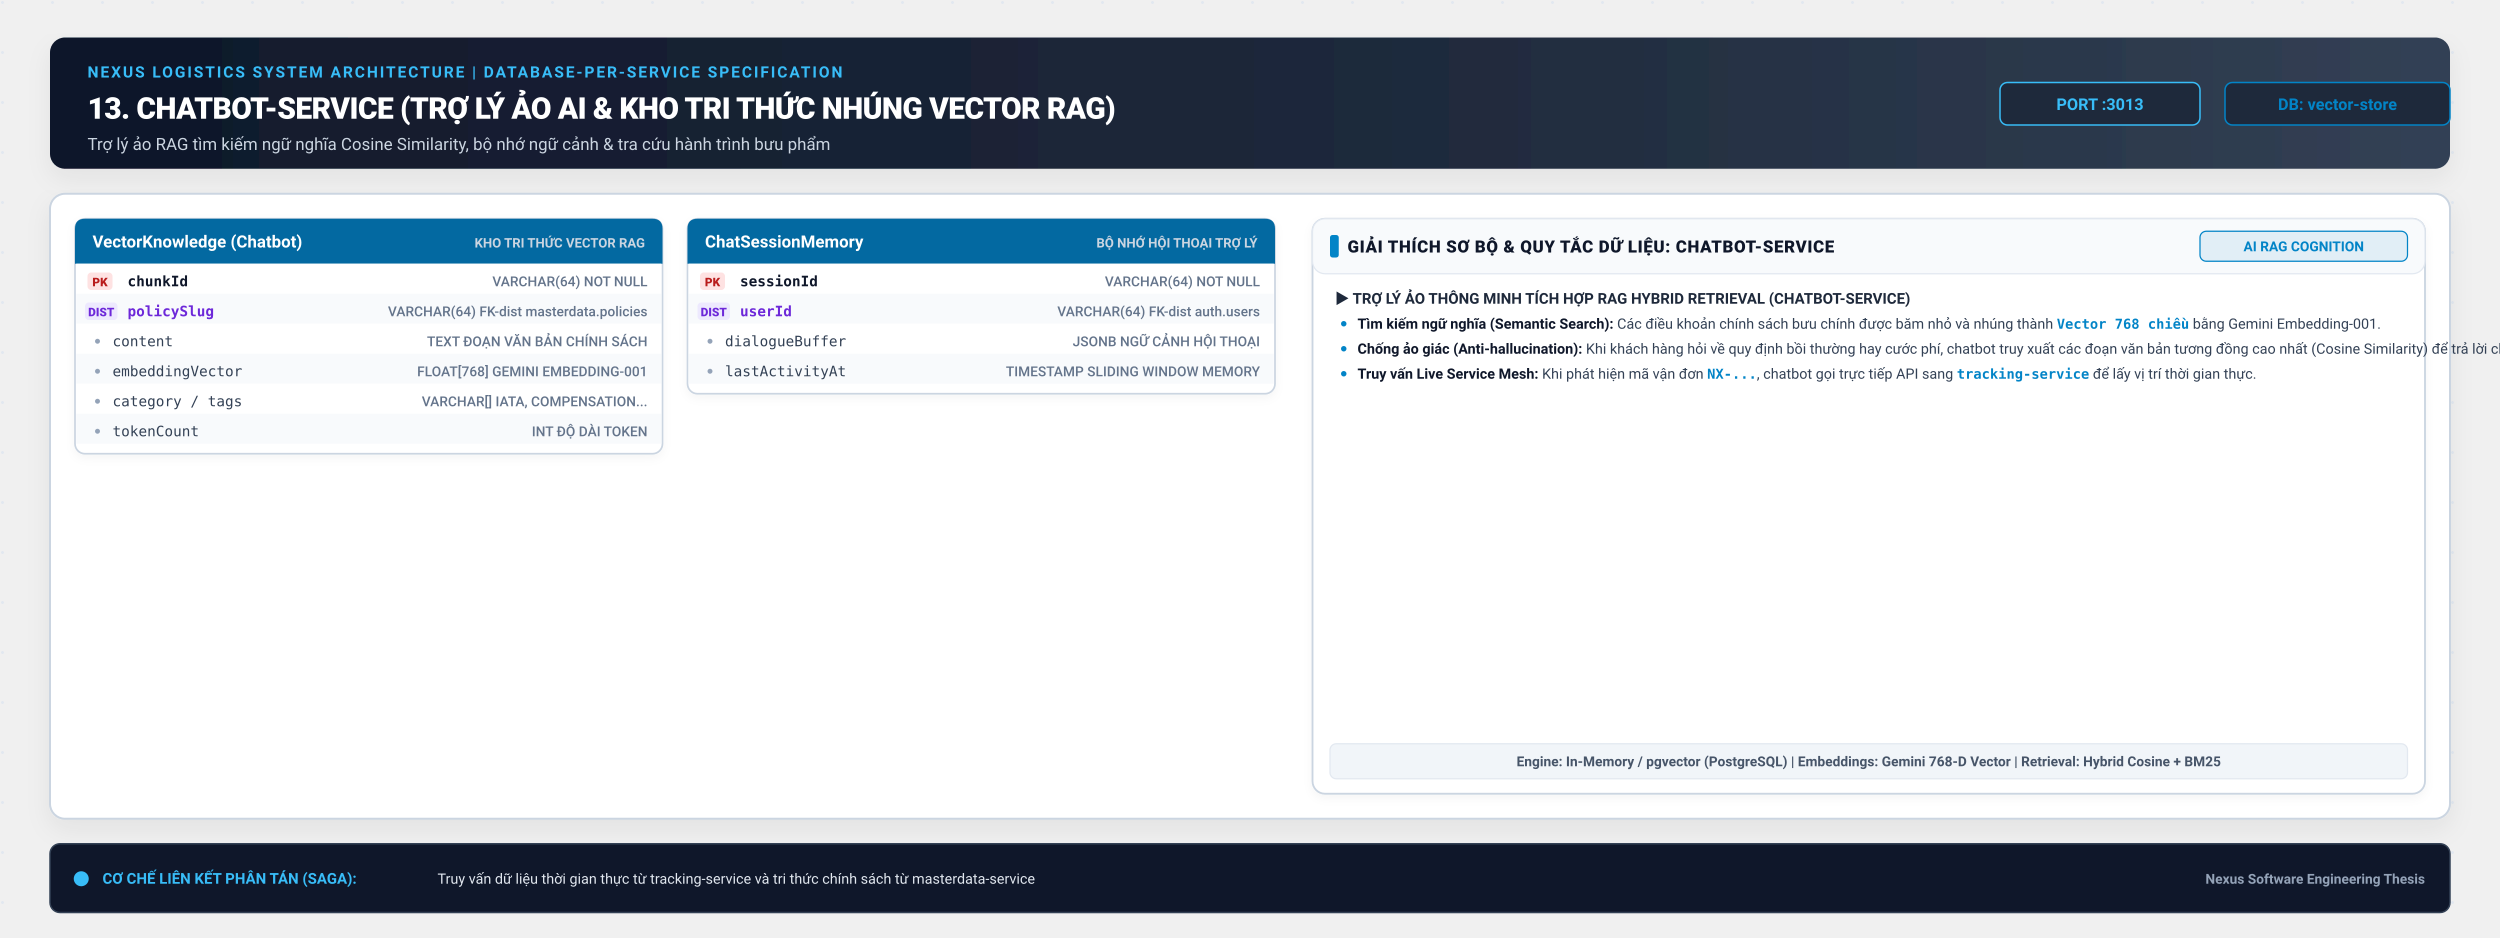
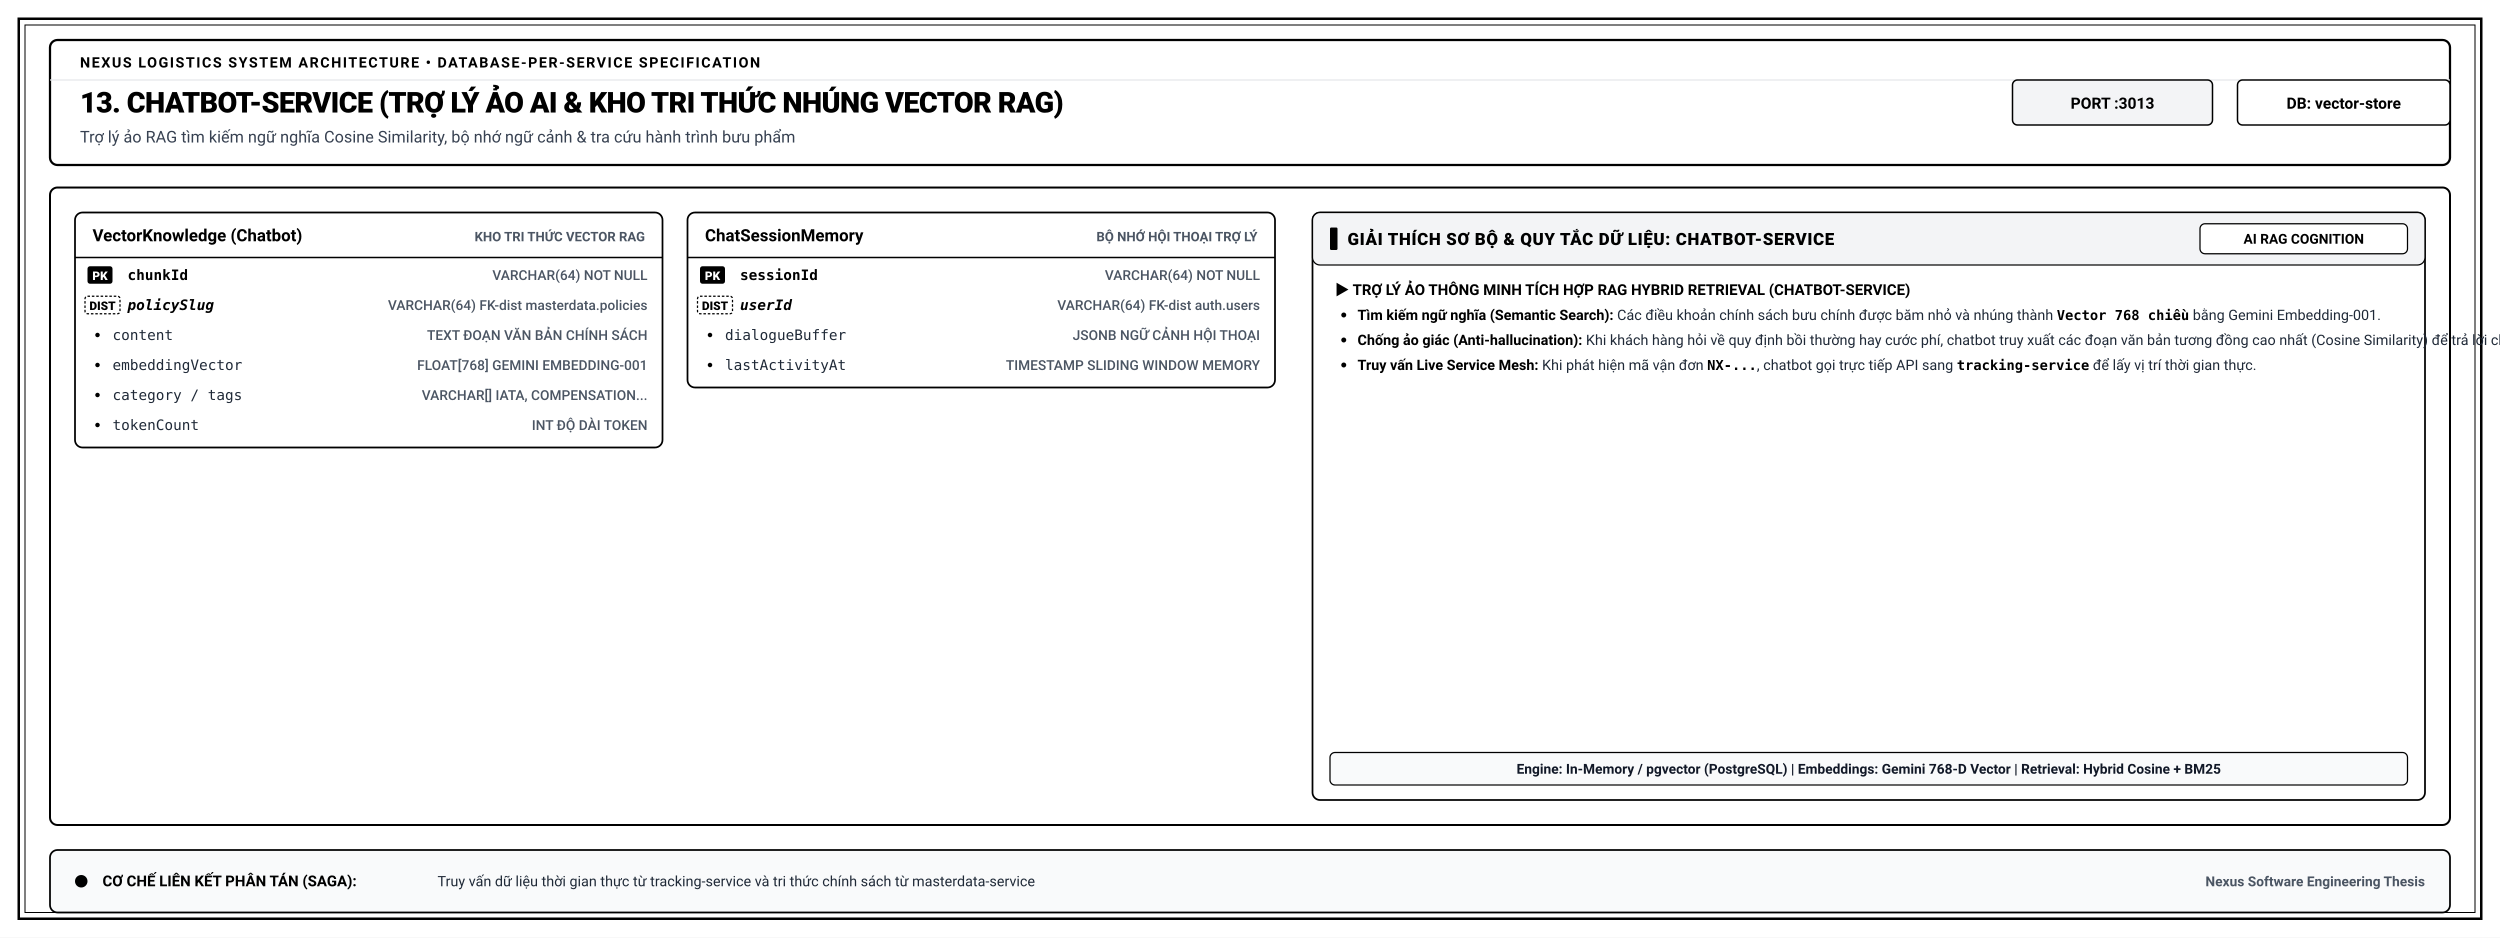
- <svg xmlns="http://www.w3.org/2000/svg" viewBox="0 0 2000 750" width="100%" height="100%" style="background:#F8FAFC;">
+ <svg xmlns="http://www.w3.org/2000/svg" viewBox="0 0 2000 750" width="100%" height="100%" style="background:#FFFFFF;">
  <defs>
-     <filter id="card-shadow" x="-2%" y="-1.5%" width="104%" height="104%" filterUnits="userSpaceOnUse">
-       <feDropShadow dx="0" dy="8" stdDeviation="10" flood-color="#0F172A" flood-opacity="0.06" />
-     </filter>
-     <filter id="table-shadow" x="-3%" y="-3%" width="106%" height="108%" filterUnits="userSpaceOnUse">
-       <feDropShadow dx="0" dy="3" stdDeviation="4" flood-color="#0F172A" flood-opacity="0.04" />
-     </filter>
    <marker id="crow-many" markerWidth="14" markerHeight="14" refX="10" refY="7" orient="auto">
-       <path d="M 0 0 L 10 7 L 0 14 M 10 0 L 10 14" stroke="#475569" stroke-width="1.8" fill="none" />
+       <path d="M 0 0 L 10 7 L 0 14 M 10 0 L 10 14" stroke="#000000" stroke-width="1.8" fill="none" />
    </marker>
    <marker id="crow-one" markerWidth="14" markerHeight="14" refX="10" refY="7" orient="auto">
-       <line x1="5" y1="2" x2="5" y2="12" stroke="#475569" stroke-width="1.8" />
-       <line x1="9" y1="2" x2="9" y2="12" stroke="#475569" stroke-width="1.8" />
+       <line x1="5" y1="2" x2="5" y2="12" stroke="#000000" stroke-width="1.8" />
+       <line x1="9" y1="2" x2="9" y2="12" stroke="#000000" stroke-width="1.8" />
    </marker>
    <marker id="arrow-dist" markerWidth="12" markerHeight="12" refX="9" refY="6" orient="auto">
-       <path d="M 0 1 L 9 6 L 0 11 z" fill="#0284C7" />
+       <path d="M 0 1 L 9 6 L 0 11 z" fill="#000000" />
    </marker>
-     <linearGradient id="header-grad" x1="0%" y1="0%" x2="100%" y2="0%">
-       <stop offset="0%" stop-color="#0F172A" />
-       <stop offset="55%" stop-color="#1E293B" />
-       <stop offset="100%" stop-color="#334155" />
-     </linearGradient>
-     <pattern id="grid-pattern" width="40" height="40" patternUnits="userSpaceOnUse">
-       <circle cx="2" cy="2" r="1.2" fill="#E2E8F0" />
-     </pattern>
  </defs>
-   <rect width="100%" height="100%" fill="url(#grid-pattern)" />
+   <rect width="100%" height="100%" fill="#FFFFFF" />
+   <rect x="15" y="15" width="1970" height="720" fill="none" stroke="#000000" stroke-width="2" />
+   <rect x="20" y="20" width="1960" height="710" fill="none" stroke="#000000" stroke-width="0.8" />
  <style>
    text { font-family: -apple-system, BlinkMacSystemFont, "Segoe UI", Roboto, "Helvetica Neue", Arial, sans-serif; }
-     .doc-badge { font-size: 12.5px; font-weight: 700; fill: #38BDF8; letter-spacing: 1.5px; text-transform: uppercase; }
-     .doc-title { font-size: 24px; font-weight: 800; fill: #FFFFFF; letter-spacing: -0.5px; }
-     .doc-subtitle { font-size: 13.5px; font-weight: 400; fill: #CBD5E1; }
-     .meta-tag { font-size: 11.5px; font-weight: 600; fill: #E2E8F0; }
+     .doc-badge { font-size: 11.5px; font-weight: 700; fill: #000000; letter-spacing: 1.2px; text-transform: uppercase; }
+     .doc-title { font-size: 23px; font-weight: 800; fill: #000000; letter-spacing: -0.5px; }
+     .doc-subtitle { font-size: 13px; font-weight: 400; fill: #374151; }
    
-     .svc-title { font-size: 18px; font-weight: 800; fill: #0F172A; }
-     .svc-sub { font-size: 12.5px; font-weight: 500; fill: #64748B; }
-     .svc-port { font-size: 12px; font-weight: 700; font-family: ui-monospace, Menlo, monospace; fill: #0284C7; }
+     .tbl-header { font-size: 13.5px; font-weight: 700; fill: #000000; }
+     .tbl-tag { font-size: 10.5px; font-weight: 600; fill: #4B5563; text-transform: uppercase; }
+     .tbl-field-pk { font-size: 11.5px; font-weight: 700; fill: #000000; font-family: ui-monospace, Menlo, monospace; }
+     .tbl-field-fk { font-size: 11.5px; font-weight: 600; fill: #000000; font-family: ui-monospace, Menlo, monospace; }
+     .tbl-field-dist { font-size: 11.5px; font-weight: 600; fill: #000000; font-style: italic; font-family: ui-monospace, Menlo, monospace; }
+     .tbl-field-normal { font-size: 11.5px; font-weight: 500; fill: #1F2937; font-family: ui-monospace, Menlo, monospace; }
+     .tbl-type { font-size: 11px; font-weight: 500; fill: #4B5563; }

-     .tbl-header { font-size: 13.5px; font-weight: 700; fill: #FFFFFF; }
-     .tbl-tag { font-size: 10.5px; font-weight: 600; fill: #CBD5E1; text-transform: uppercase; }
-     .tbl-field-pk { font-size: 11.5px; font-weight: 700; fill: #0F172A; font-family: ui-monospace, Menlo, monospace; }
-     .tbl-field-fk { font-size: 11.5px; font-weight: 600; fill: #1D4ED8; font-family: ui-monospace, Menlo, monospace; }
-     .tbl-field-dist { font-size: 11.5px; font-weight: 600; fill: #6D28D9; font-family: ui-monospace, Menlo, monospace; }
-     .tbl-field-normal { font-size: 11.5px; font-weight: 500; fill: #334155; font-family: ui-monospace, Menlo, monospace; }
-     .tbl-type { font-size: 11px; font-weight: 500; fill: #64748B; }
+     .badge-pk { font-size: 9.5px; font-weight: 800; fill: #FFFFFF; }
+     .badge-fk { font-size: 9.5px; font-weight: 800; fill: #000000; }
+     .badge-dist { font-size: 9.5px; font-weight: 800; fill: #000000; }

-     .badge-pk { font-size: 9.5px; font-weight: 800; fill: #B91C1C; }
-     .badge-fk { font-size: 9.5px; font-weight: 800; fill: #1D4ED8; }
-     .badge-dist { font-size: 9.5px; font-weight: 800; fill: #6D28D9; }
- 
-     .panel-header { font-size: 13.5px; font-weight: 800; fill: #0F172A; text-transform: uppercase; letter-spacing: 0.5px; }
-     .panel-sec-title { font-size: 12px; font-weight: 700; fill: #1E293B; }
-     .panel-body { font-size: 11.5px; font-weight: 400; fill: #334155; }
-     .panel-bold { font-weight: 700; fill: #0F172A; }
-     .panel-code { font-family: ui-monospace, Menlo, monospace; font-size: 11px; font-weight: 700; fill: #0284C7; }
+     .panel-header { font-size: 13.5px; font-weight: 800; fill: #000000; text-transform: uppercase; letter-spacing: 0.5px; }
+     .panel-sec-title { font-size: 12px; font-weight: 700; fill: #000000; }
+     .panel-body { font-size: 11.5px; font-weight: 400; fill: #1F2937; }
+     .panel-bold { font-weight: 700; fill: #000000; }
+     .panel-code { font-family: ui-monospace, Menlo, monospace; font-size: 11px; font-weight: 700; fill: #000000; }
  </style>
-   <g id="Header" transform="translate(40, 30)">
-     <rect width="1920" height="105" rx="12" fill="url(#header-grad)" filter="url(#card-shadow)" />
-     <text x="30" y="32" class="doc-badge">NEXUS LOGISTICS SYSTEM ARCHITECTURE | DATABASE-PER-SERVICE SPECIFICATION</text>
-     <text x="30" y="65" class="doc-title">13. CHATBOT-SERVICE (TRỢ LÝ ẢO AI &amp; KHO TRI THỨC NHÚNG VECTOR RAG)</text>
-     <text x="30" y="90" class="doc-subtitle">Trợ lý ảo RAG tìm kiếm ngữ nghĩa Cosine Similarity, bộ nhớ ngữ cảnh &amp; tra cứu hành trình bưu phẩm</text>
-     <rect x="1560" y="36" width="160" height="34" rx="6" fill="#1E293B" stroke="#38BDF8" stroke-width="1.2" />
-     <text x="1640" y="58" font-size="13" font-weight="700" fill="#38BDF8" text-anchor="middle">PORT :3013</text>
-     <rect x="1740" y="36" width="180" height="34" rx="6" fill="#1E293B" stroke="#0284C7" stroke-width="1.2" />
-     <text x="1830" y="58" font-size="13" font-weight="700" fill="#0284C7" text-anchor="middle">DB: vector-store</text>
+   <g id="Header" transform="translate(40, 32)">
+     <rect width="1920" height="100" rx="6" fill="#FFFFFF" stroke="#000000" stroke-width="1.8" />
+     <line x1="0" y1="32" x2="1920" y2="32" stroke="#E5E7EB" stroke-width="1" />
+     <text x="24" y="22" class="doc-badge">NEXUS LOGISTICS SYSTEM ARCHITECTURE • DATABASE-PER-SERVICE SPECIFICATION</text>
+     <text x="24" y="58" class="doc-title">13. CHATBOT-SERVICE (TRỢ LÝ ẢO AI &amp; KHO TRI THỨC NHÚNG VECTOR RAG)</text>
+     <text x="24" y="82" class="doc-subtitle">Trợ lý ảo RAG tìm kiếm ngữ nghĩa Cosine Similarity, bộ nhớ ngữ cảnh &amp; tra cứu hành trình bưu phẩm</text>
+     <rect x="1570" y="32" width="160" height="36" rx="4" fill="#F3F4F6" stroke="#000000" stroke-width="1.2" />
+     <text x="1650" y="55" font-size="12.5" font-weight="700" fill="#000000" text-anchor="middle">PORT :3013</text>
+     <rect x="1750" y="32" width="170" height="36" rx="4" fill="#FFFFFF" stroke="#000000" stroke-width="1.2" />
+     <text x="1835" y="55" font-size="12.5" font-weight="700" fill="#000000" text-anchor="middle">DB: vector-store</text>
  </g>
-   <g id="ServiceBody" transform="translate(40, 155)">
-     <rect width="1920" height="500" rx="12" fill="#FFFFFF" stroke="#CBD5E1" stroke-width="1.6" filter="url(#card-shadow)" />
+   <g id="ServiceBody" transform="translate(40, 150)">
+     <rect width="1920" height="510" rx="6" fill="#FFFFFF" stroke="#000000" stroke-width="1.6" />
    <g transform="translate(20, 20)">
-       <rect width="470" height="188" rx="8" fill="#FFFFFF" stroke="#CBD5E1" stroke-width="1.4" filter="url(#table-shadow)" />
-       <path d="M 0 8 Q 0 0 8 0 L 462 0 Q 470 0 470 8 L 470 36 L 0 36 Z" fill="#0369A1" />
+       <rect width="470" height="188" rx="6" fill="#FFFFFF" stroke="#000000" stroke-width="1.4" />
+       <line x1="0" y1="36" x2="470" y2="36" stroke="#000000" stroke-width="1.2" />
      <text x="14" y="23" class="tbl-header">VectorKnowledge (Chatbot)</text>
      <text x="456" y="23" class="tbl-tag" text-anchor="end">KHO TRI THỨC VECTOR RAG</text>
-       <rect x="1" y="36" width="468" height="24" fill="#FFFFFF" />
-       <rect x="10" y="43" width="20" height="14" rx="3" fill="#FEE2E2" />
+       <rect x="10" y="43" width="20" height="14" rx="2" fill="#000000" />
      <text x="20" y="54" class="badge-pk" text-anchor="middle">PK</text>
      <text x="42" y="54" class="tbl-field-pk">chunkId</text>
      <text x="458" y="54" class="tbl-type" text-anchor="end">VARCHAR(64) NOT NULL</text>
-       <rect x="1" y="60" width="468" height="24" fill="#F8FAFC" />
-       <rect x="8" y="67" width="26" height="14" rx="3" fill="#EDE9FE" />
-       <text x="21" y="78" class="badge-dist" text-anchor="middle">DIST</text>
+       <rect x="8" y="67" width="28" height="14" rx="2" fill="#FFFFFF" stroke="#000000" stroke-width="1" stroke-dasharray="2 1.5" />
+       <text x="22" y="78" class="badge-dist" text-anchor="middle">DIST</text>
      <text x="42" y="78" class="tbl-field-dist">policySlug</text>
      <text x="458" y="78" class="tbl-type" text-anchor="end">VARCHAR(64) FK-dist masterdata.policies</text>
-       <rect x="1" y="84" width="468" height="24" fill="#FFFFFF" />
-       <circle cx="18" cy="98" r="2" fill="#94A3B8" />
+       <circle cx="18" cy="98" r="1.8" fill="#000000" />
      <text x="30" y="102" class="tbl-field-normal">content</text>
      <text x="458" y="102" class="tbl-type" text-anchor="end">TEXT ĐOẠN VĂN BẢN CHÍNH SÁCH</text>
-       <rect x="1" y="108" width="468" height="24" fill="#F8FAFC" />
-       <circle cx="18" cy="122" r="2" fill="#94A3B8" />
+       <circle cx="18" cy="122" r="1.8" fill="#000000" />
      <text x="30" y="126" class="tbl-field-normal">embeddingVector</text>
      <text x="458" y="126" class="tbl-type" text-anchor="end">FLOAT[768] GEMINI EMBEDDING-001</text>
-       <rect x="1" y="132" width="468" height="24" fill="#FFFFFF" />
-       <circle cx="18" cy="146" r="2" fill="#94A3B8" />
+       <circle cx="18" cy="146" r="1.8" fill="#000000" />
      <text x="30" y="150" class="tbl-field-normal">category / tags</text>
      <text x="458" y="150" class="tbl-type" text-anchor="end">VARCHAR[] IATA, COMPENSATION...</text>
-       <rect x="1" y="156" width="468" height="24" fill="#F8FAFC" />
-       <circle cx="18" cy="170" r="2" fill="#94A3B8" />
+       <circle cx="18" cy="170" r="1.8" fill="#000000" />
      <text x="30" y="174" class="tbl-field-normal">tokenCount</text>
      <text x="458" y="174" class="tbl-type" text-anchor="end">INT ĐỘ DÀI TOKEN</text>
    </g>
    <g transform="translate(510, 20)">
-       <rect width="470" height="140" rx="8" fill="#FFFFFF" stroke="#CBD5E1" stroke-width="1.4" filter="url(#table-shadow)" />
-       <path d="M 0 8 Q 0 0 8 0 L 462 0 Q 470 0 470 8 L 470 36 L 0 36 Z" fill="#0369A1" />
+       <rect width="470" height="140" rx="6" fill="#FFFFFF" stroke="#000000" stroke-width="1.4" />
+       <line x1="0" y1="36" x2="470" y2="36" stroke="#000000" stroke-width="1.2" />
      <text x="14" y="23" class="tbl-header">ChatSessionMemory</text>
      <text x="456" y="23" class="tbl-tag" text-anchor="end">BỘ NHỚ HỘI THOẠI TRỢ LÝ</text>
-       <rect x="1" y="36" width="468" height="24" fill="#FFFFFF" />
-       <rect x="10" y="43" width="20" height="14" rx="3" fill="#FEE2E2" />
+       <rect x="10" y="43" width="20" height="14" rx="2" fill="#000000" />
      <text x="20" y="54" class="badge-pk" text-anchor="middle">PK</text>
      <text x="42" y="54" class="tbl-field-pk">sessionId</text>
      <text x="458" y="54" class="tbl-type" text-anchor="end">VARCHAR(64) NOT NULL</text>
-       <rect x="1" y="60" width="468" height="24" fill="#F8FAFC" />
-       <rect x="8" y="67" width="26" height="14" rx="3" fill="#EDE9FE" />
-       <text x="21" y="78" class="badge-dist" text-anchor="middle">DIST</text>
+       <rect x="8" y="67" width="28" height="14" rx="2" fill="#FFFFFF" stroke="#000000" stroke-width="1" stroke-dasharray="2 1.5" />
+       <text x="22" y="78" class="badge-dist" text-anchor="middle">DIST</text>
      <text x="42" y="78" class="tbl-field-dist">userId</text>
      <text x="458" y="78" class="tbl-type" text-anchor="end">VARCHAR(64) FK-dist auth.users</text>
-       <rect x="1" y="84" width="468" height="24" fill="#FFFFFF" />
-       <circle cx="18" cy="98" r="2" fill="#94A3B8" />
+       <circle cx="18" cy="98" r="1.8" fill="#000000" />
      <text x="30" y="102" class="tbl-field-normal">dialogueBuffer</text>
      <text x="458" y="102" class="tbl-type" text-anchor="end">JSONB NGỮ CẢNH HỘI THOẠI</text>
-       <rect x="1" y="108" width="468" height="24" fill="#F8FAFC" />
-       <circle cx="18" cy="122" r="2" fill="#94A3B8" />
+       <circle cx="18" cy="122" r="1.8" fill="#000000" />
      <text x="30" y="126" class="tbl-field-normal">lastActivityAt</text>
      <text x="458" y="126" class="tbl-type" text-anchor="end">TIMESTAMP SLIDING WINDOW MEMORY</text>
    </g>
    <g transform="translate(1010, 20)">
-       <rect width="890" height="460" rx="10" fill="#FFFFFF" stroke="#CBD5E1" stroke-width="1.5" filter="url(#table-shadow)" />
-       <rect x="0" y="0" width="890" height="44" rx="10" fill="#F8FAFC" stroke="#E2E8F0" stroke-width="1" />
-       <rect x="14" y="13" width="7" height="18" rx="2" fill="#0284C7" />
-       <text x="28" y="27" class="panel-header">GIẢI THÍCH SƠ BỘ &amp; QUY TẮC DỮ LIỆU: CHATBOT-SERVICE</text>
-       <rect x="710" y="10" width="166" height="24" rx="5" fill="#0284C718" stroke="#0284C7" stroke-width="1" />
-       <text x="793" y="26" font-size="11" font-weight="700" fill="#0284C7" text-anchor="middle">AI RAG COGNITION</text>
-       <text x="18" y="68" class="panel-sec-title">▶ TRỢ LÝ ẢO THÔNG MINH TÍCH HỢP RAG HYBRID RETRIEVAL (CHATBOT-SERVICE)</text>
-       <circle cx="25" cy="84" r="2.2" fill="#0284C7" />
-       <text x="36" y="88" class="panel-body">
+       <rect width="890" height="470" rx="6" fill="#FFFFFF" stroke="#000000" stroke-width="1.4" />
+       <rect x="0" y="0" width="890" height="42" rx="6" fill="#F3F4F6" stroke="#000000" stroke-width="1" />
+       <rect x="14" y="12" width="6" height="18" rx="1" fill="#000000" />
+       <text x="28" y="26" class="panel-header">GIẢI THÍCH SƠ BỘ &amp; QUY TẮC DỮ LIỆU: CHATBOT-SERVICE</text>
+       <rect x="710" y="9" width="166" height="24" rx="4" fill="#FFFFFF" stroke="#000000" stroke-width="1" />
+       <text x="793" y="25" font-size="11" font-weight="700" fill="#000000" text-anchor="middle">AI RAG COGNITION</text>
+       <text x="18" y="66" class="panel-sec-title">▶ TRỢ LÝ ẢO THÔNG MINH TÍCH HỢP RAG HYBRID RETRIEVAL (CHATBOT-SERVICE)</text>
+       <circle cx="25" cy="82" r="2" fill="#000000" />
+       <text x="36" y="86" class="panel-body">
        <tspan class="panel-bold">Tìm kiếm ngữ nghĩa (Semantic Search):</tspan> Các điều khoản chính sách bưu chính được băm nhỏ và nhúng thành <tspan class="panel-code">Vector 768 chiều</tspan> bằng Gemini Embedding-001.</text>
-       <circle cx="25" cy="104" r="2.2" fill="#0284C7" />
-       <text x="36" y="108" class="panel-body">
+       <circle cx="25" cy="102" r="2" fill="#000000" />
+       <text x="36" y="106" class="panel-body">
        <tspan class="panel-bold">Chống ảo giác (Anti-hallucination):</tspan> Khi khách hàng hỏi về quy định bồi thường hay cước phí, chatbot truy xuất các đoạn văn bản tương đồng cao nhất (Cosine Similarity) để trả lời chính xác 100% theo quy định.</text>
-       <circle cx="25" cy="124" r="2.2" fill="#0284C7" />
-       <text x="36" y="128" class="panel-body">
+       <circle cx="25" cy="122" r="2" fill="#000000" />
+       <text x="36" y="126" class="panel-body">
        <tspan class="panel-bold">Truy vấn Live Service Mesh:</tspan> Khi phát hiện mã vận đơn <tspan class="panel-code">NX-...</tspan>, chatbot gọi trực tiếp API sang <tspan class="panel-code">tracking-service</tspan> để lấy vị trí thời gian thực.</text>
-       <rect x="14" y="420" width="862" height="28" rx="5" fill="#F1F5F9" stroke="#E2E8F0" stroke-width="1" />
-       <text x="445.0" y="438" font-size="11" font-weight="600" fill="#475569" text-anchor="middle">Engine: In-Memory / pgvector (PostgreSQL) | Embeddings: Gemini 768-D Vector | Retrieval: Hybrid Cosine + BM25</text>
+       <rect x="14" y="432" width="862" height="26" rx="4" fill="#F9FAFB" stroke="#000000" stroke-width="1" />
+       <text x="445.0" y="449" font-size="11" font-weight="600" fill="#111827" text-anchor="middle">Engine: In-Memory / pgvector (PostgreSQL) | Embeddings: Gemini 768-D Vector | Retrieval: Hybrid Cosine + BM25</text>
    </g>
  </g>
-   <g id="FooterSaga" transform="translate(40, 675)">
-     <rect width="1920" height="55" rx="8" fill="#0F172A" stroke="#334155" stroke-width="1.2" />
-     <circle cx="25" cy="28" r="6" fill="#38BDF8" />
-     <text x="42" y="32" font-size="12" font-weight="700" fill="#38BDF8">CƠ CHẾ LIÊN KẾT PHÂN TÁN (SAGA):</text>
-     <text x="310" y="32" font-size="11.5" fill="#E2E8F0">Truy vấn dữ liệu thời gian thực từ tracking-service và tri thức chính sách từ masterdata-service</text>
-     <text x="1900" y="32" font-size="11" font-weight="600" fill="#94A3B8" text-anchor="end">Nexus Software Engineering Thesis</text>
+   <g id="FooterSaga" transform="translate(40, 680)">
+     <rect width="1920" height="50" rx="6" fill="#F9FAFB" stroke="#000000" stroke-width="1.4" />
+     <circle cx="25" cy="25" r="5" fill="#000000" />
+     <text x="42" y="29" font-size="12" font-weight="700" fill="#000000">CƠ CHẾ LIÊN KẾT PHÂN TÁN (SAGA):</text>
+     <text x="310" y="29" font-size="11.5" fill="#1F2937">Truy vấn dữ liệu thời gian thực từ tracking-service và tri thức chính sách từ masterdata-service</text>
+     <text x="1900" y="29" font-size="11" font-weight="600" fill="#4B5563" text-anchor="end">Nexus Software Engineering Thesis</text>
  </g>
</svg>
